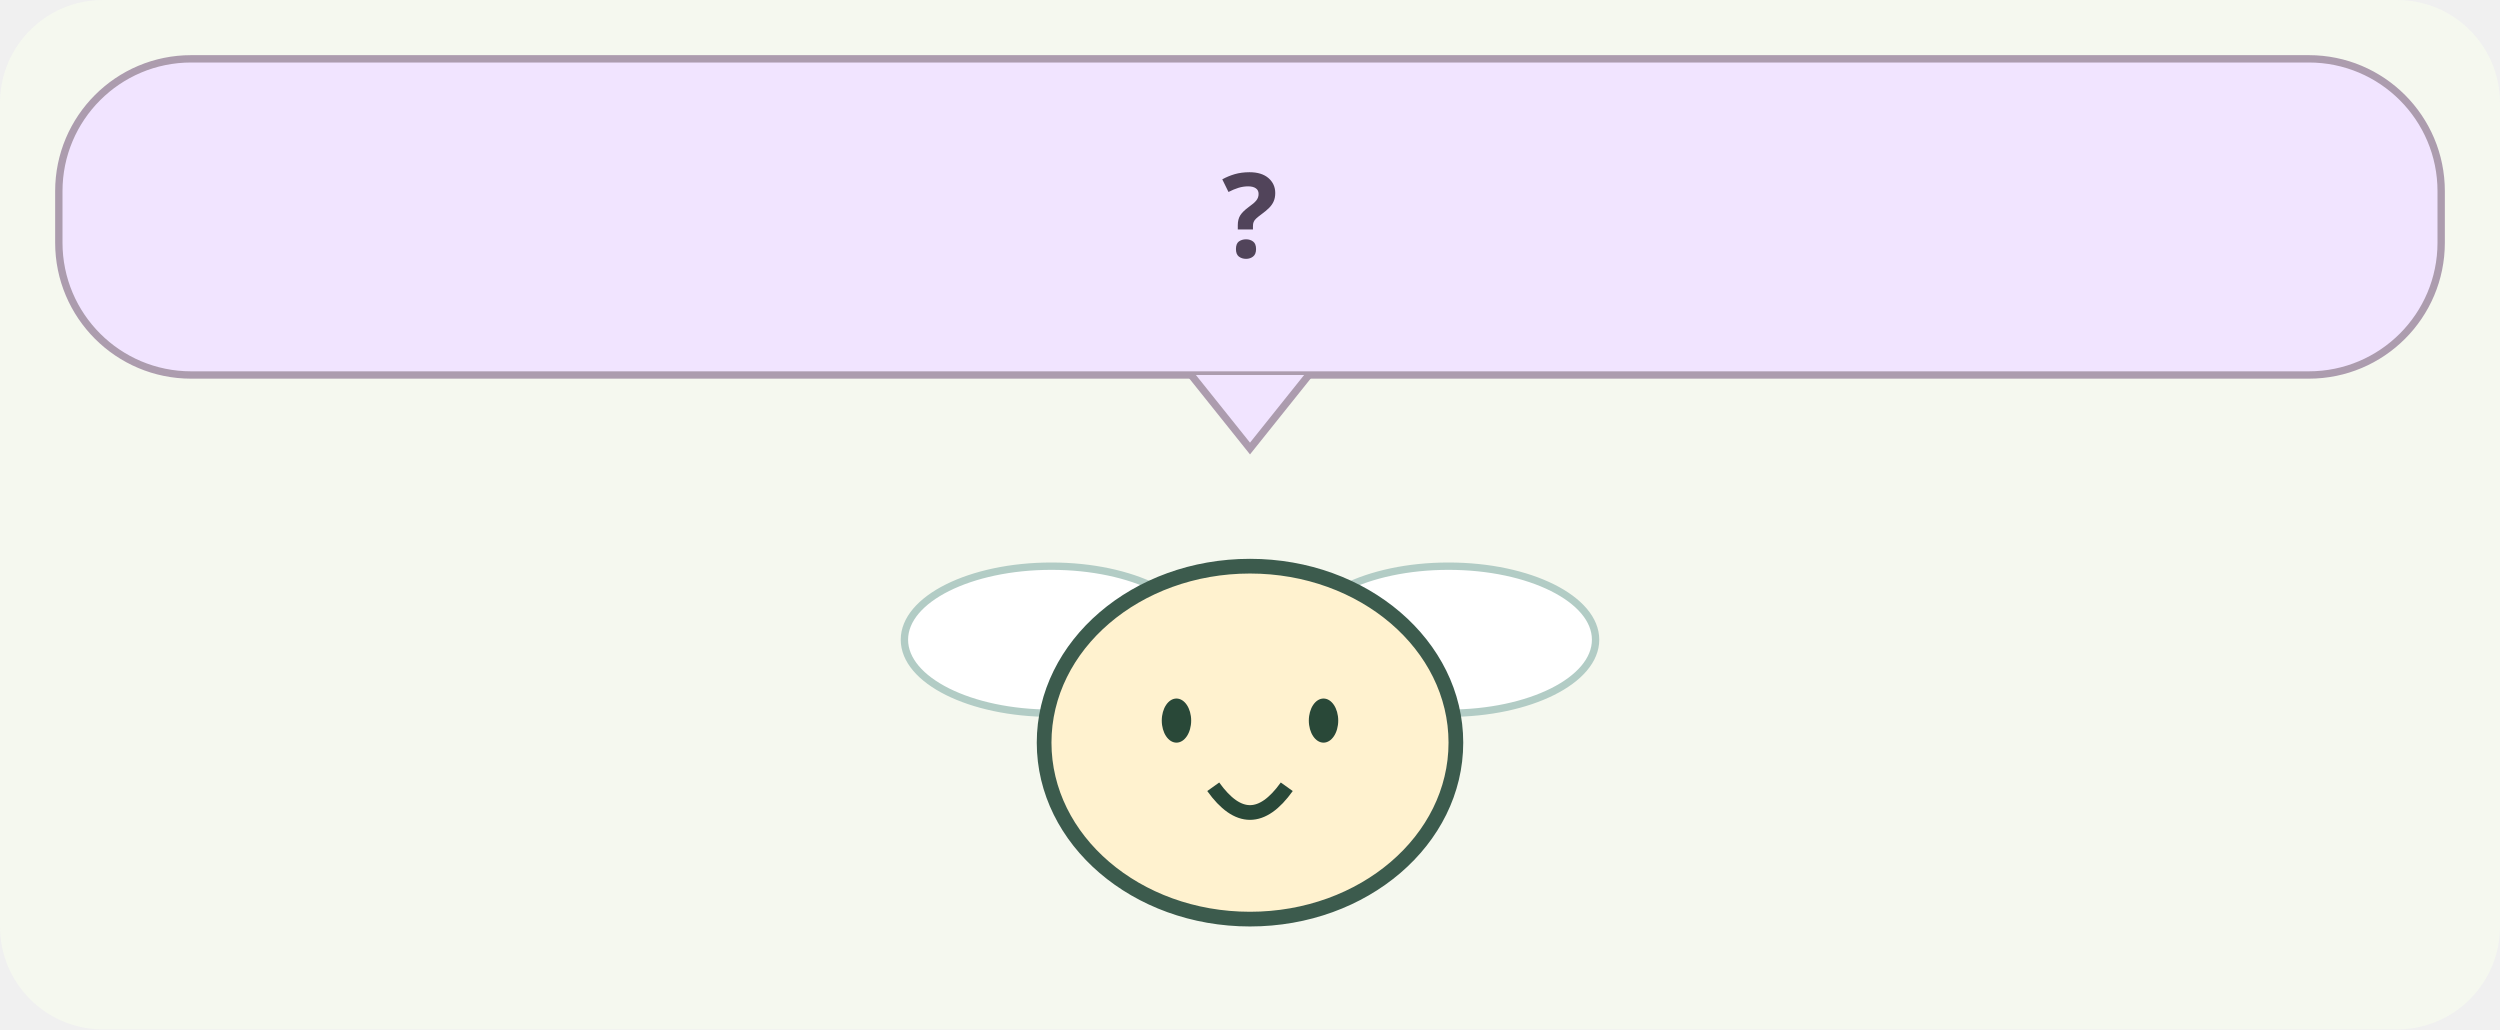
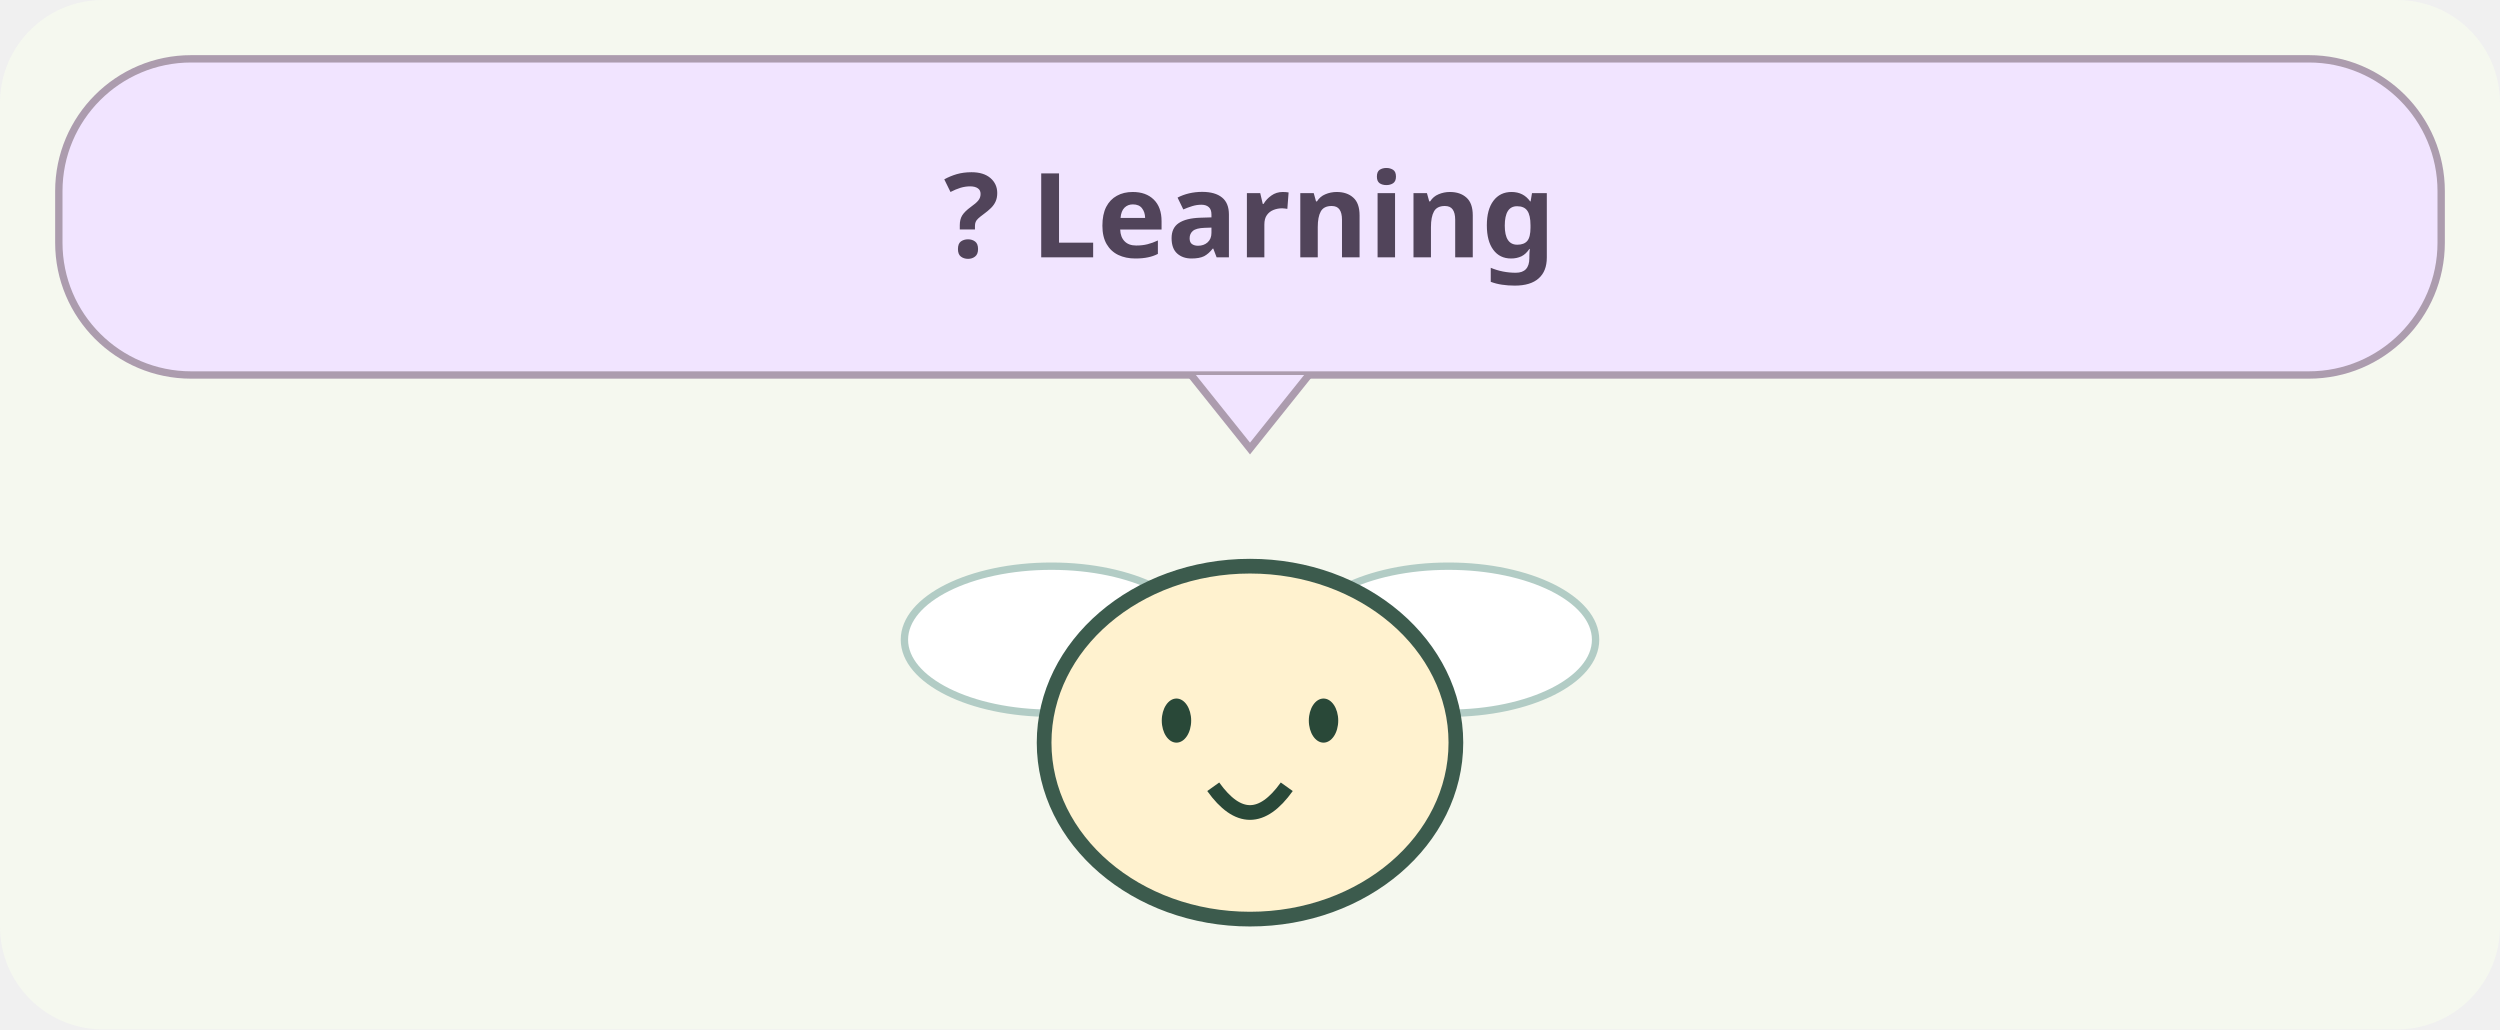
<svg xmlns="http://www.w3.org/2000/svg" width="340" height="140" viewBox="0 0 340 140">
  <rect width="340" height="140" rx="14" fill="#f5f8ef" />
  <rect x="8" y="8" width="324" height="43" rx="18" fill="#f1e4ff" stroke="#ac9cae" />
  <path d="M162 51l8 10 8-10" fill="#f1e4ff" stroke="#ac9cae" />
-   <text x="170" y="35" text-anchor="middle" font-family="system-ui,sans-serif" font-size="16" font-weight="600" fill="#51445a">?</text>
+   <text x="170" y="35" text-anchor="middle" font-family="system-ui,sans-serif" font-size="16" font-weight="600" fill="#51445a">? Learning</text>
  <ellipse cx="143" cy="87" rx="20" ry="10" fill="white" stroke="#b2ccc5" />
  <ellipse cx="197" cy="87" rx="20" ry="10" fill="white" stroke="#b2ccc5" />
  <ellipse cx="170" cy="101" rx="28" ry="24" fill="#fff2cf" stroke="#3c5b4d" stroke-width="2" />
  <ellipse cx="160" cy="98" rx="2" ry="3" fill="#294838" />
  <ellipse cx="180" cy="98" rx="2" ry="3" fill="#294838" />
  <path d="M165 107q5 7 10 0" fill="none" stroke="#294838" stroke-width="2" />
</svg>
